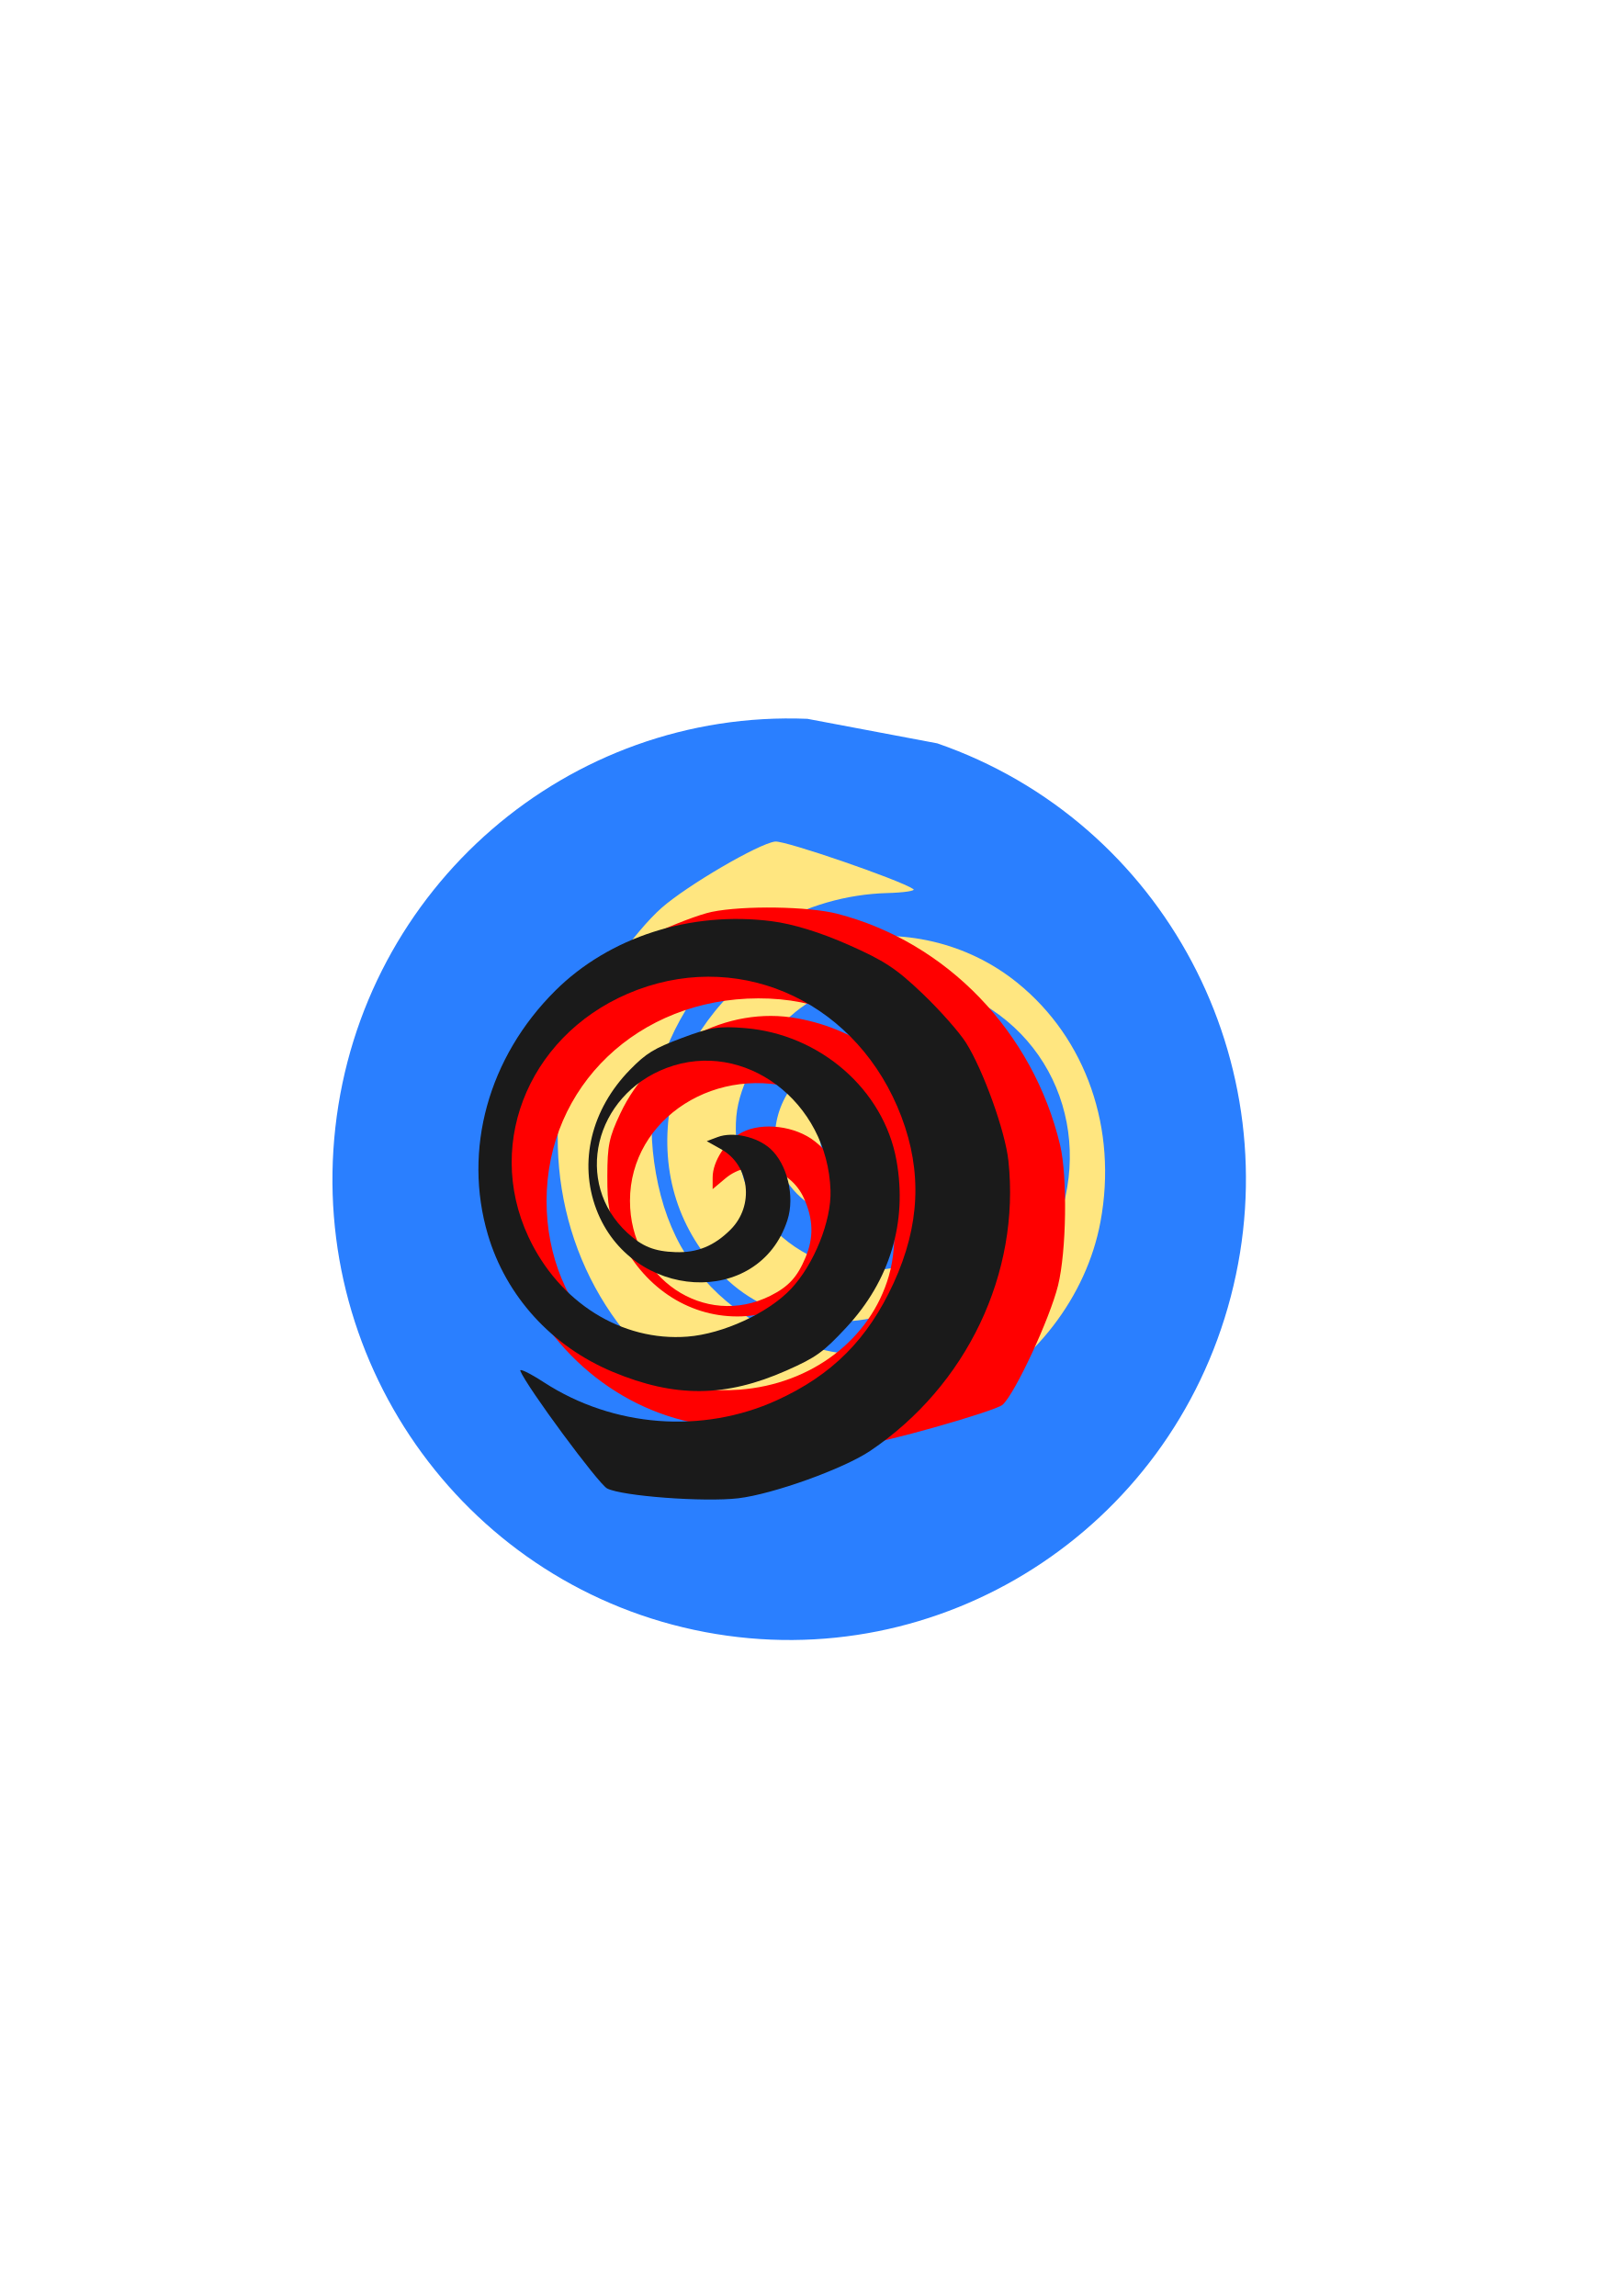
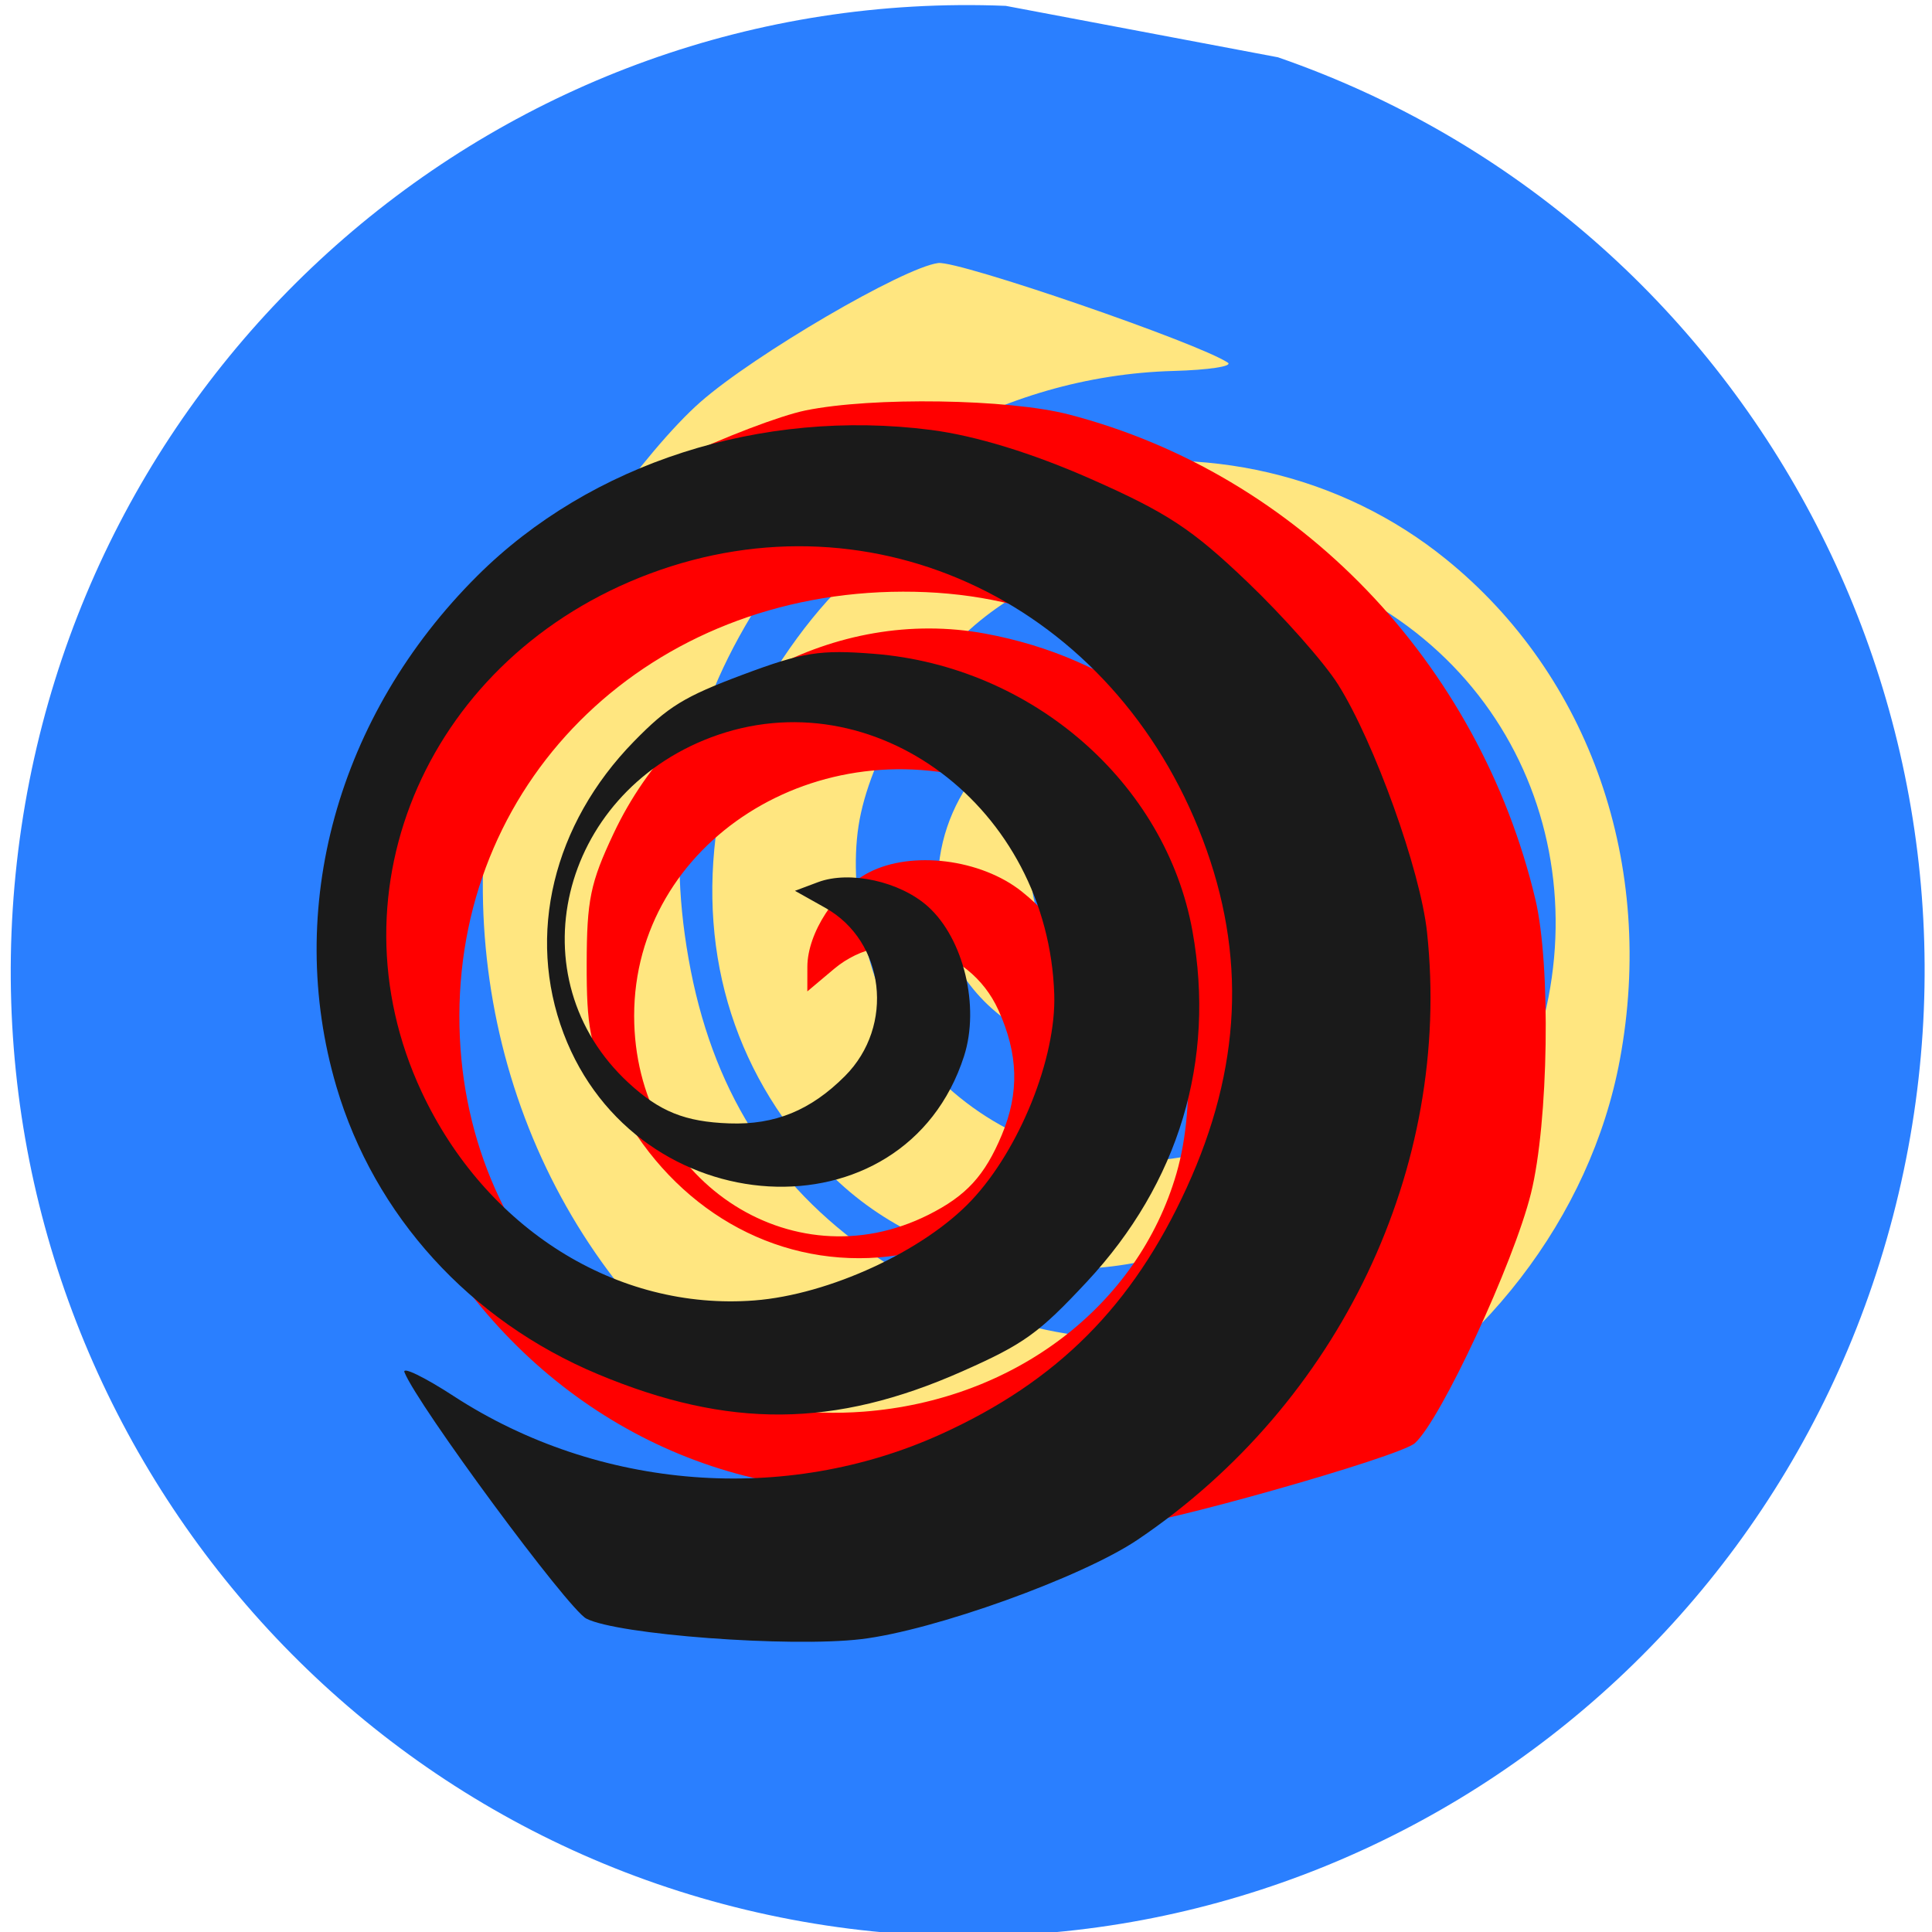
- <svg xmlns="http://www.w3.org/2000/svg" width="210mm" height="297mm" viewBox="0 0 210 297" version="1.1" id="svg8">
+ <svg xmlns="http://www.w3.org/2000/svg" width="300mm" height="300mm" viewBox="0 0 300 300" version="1.1" id="svg8">
  <defs id="defs2" />
-   <g id="layer1">
-     <path style="opacity:1;fill:#2a7fff;fill-opacity:1;fill-rule:evenodd;stroke-width:0.265" id="path815" d="M 121.223,96.157 A 59.067,59.601 0 0 1 159.182,167.726 59.067,59.601 0 0 1 91.196,211.119 59.067,59.601 0 0 1 43.373,145.847 59.067,59.601 0 0 1 104.42,92.983" />
-     <path style="opacity:1;fill:#ffe680;fill-opacity:1;fill-rule:evenodd;stroke-width:0.535" d="m 114.77,115.52 c -10.66,0.294 -20.655,6.1 -26.091,15.156 -4.06,6.764 -5.235,13.225 -3.842,21.124 1.409,7.991 5.104,13.916 11.389,18.259 12.757,8.818 28.932,6.28 37.414,-5.87 8.311,-11.906 5.37,-27.329 -6.545,-34.321 -8.053,-4.726 -17.62,-4.31 -24.242,1.054 -3.587,2.905 -6.872,8.447 -7.522,12.687 -0.656,4.28 0.677,10.205 3.006,13.364 6.86,9.305 20.347,9.837 26.453,1.045 5.723,-8.241 1.513,-19.109 -7.923,-20.453 -2.584,-0.368 -4.227,0.002 -6.528,1.47 -2.379,1.518 -3.683,3.513 -4.222,6.459 -0.786,4.298 2.681,8.253 6.891,7.863 l 2.14,-0.198 -0.867,1.245 c -1.194,1.715 -4.153,2.916 -6.448,2.616 -2.941,-0.384 -6.146,-3.26 -7.073,-6.346 -3.451,-11.489 10.705,-20.105 21.149,-12.872 5.349,3.704 7.868,10.254 6.657,17.307 -0.51,2.972 -0.985,4.041 -3.199,7.215 -2.262,3.242 -3.036,3.978 -5.958,5.665 -8.464,4.885 -19.329,3.647 -25.874,-2.949 -5.721,-5.765 -8.141,-13.287 -6.923,-21.516 0.64,-4.321 1.016,-5.371 3.199,-8.929 4.513,-7.358 9.862,-11.106 18.423,-12.908 8.371,-1.762 16.909,0.231 23.359,5.453 8.9,7.206 12.965,18.904 10.736,30.898 -1.803,9.703 -8.559,18.476 -17.954,23.315 -2.455,1.265 -5.96,2.371 -9.836,3.106 -5.064,0.96 -6.902,1 -11.563,0.25 -3.048,-0.49 -6.737,-1.405 -8.199,-2.032 -3.864,-1.658 -10.698,-6.56 -13.2,-9.469 -9.522,-11.074 -12.08,-27.003 -6.586,-41.018 1.517,-3.87 7.181,-11.77 10.577,-14.752 3.335,-2.929 12.527,-8.301 14.679,-8.579 1.252,-0.162 16.05,4.928 17.876,6.149 0.332,0.222 -1.178,0.453 -3.356,0.513 z" id="path823" />
-     <path style="opacity:1;fill:#ff0000;fill-opacity:1;fill-rule:evenodd;stroke-width:0.535" d="m 113.952,184.519 c 8.588,-6.322 13.485,-16.793 12.783,-27.332 -0.524,-7.872 -3.244,-13.849 -8.894,-19.542 -5.716,-5.76 -12.13,-8.518 -19.77,-8.501 -15.508,0.035 -27.345,11.346 -27.381,26.163 -0.035,14.52 11.179,25.51 24.954,24.456 9.311,-0.712 16.931,-6.511 19.309,-14.694 1.288,-4.432 0.826,-10.858 -1.059,-14.711 -1.903,-3.89 -6.377,-7.995 -10.093,-9.262 -10.942,-3.729 -22.323,3.527 -22.323,14.232 0,10.033 9.657,16.558 18.174,12.279 2.332,-1.172 3.471,-2.413 4.523,-4.931 1.088,-2.604 1.021,-4.987 -0.217,-7.713 -1.806,-3.979 -6.91,-5.25 -10.145,-2.527 l -1.645,1.384 0.002,-1.518 c 0.003,-2.09 1.748,-4.764 3.804,-5.827 2.634,-1.362 6.907,-0.829 9.43,1.177 9.388,7.467 2.676,22.619 -10.028,22.637 -6.506,0.009 -12.312,-3.934 -15.34,-10.418 -1.276,-2.732 -1.496,-3.881 -1.488,-7.751 0.009,-3.954 0.224,-4.999 1.662,-8.051 4.165,-8.841 13.795,-14.021 22.934,-12.337 7.988,1.472 14.266,6.269 17.96,13.723 1.939,3.914 2.229,4.99 2.467,9.159 0.491,8.618 -1.765,14.748 -7.768,21.111 -5.87,6.223 -14.02,9.456 -22.297,8.846 -11.421,-0.842 -21.432,-8.131 -26.444,-19.254 -4.054,-8.998 -3.51,-20.057 1.446,-29.391 1.295,-2.439 3.543,-5.348 6.307,-8.162 3.612,-3.677 5.099,-4.758 9.354,-6.801 2.783,-1.336 6.335,-2.689 7.893,-3.008 4.119,-0.843 12.529,-0.714 16.243,0.248 14.138,3.664 25.325,15.288 28.807,29.933 0.961,4.044 0.816,13.763 -0.272,18.15 -1.068,4.308 -5.554,13.964 -7.163,15.42 -0.936,0.847 -15.994,5.108 -18.19,5.147 -0.4,0.007 0.709,-1.044 2.463,-2.336 z" id="path825" />
-     <path style="opacity:1;fill:#1a1a1a;fill-opacity:1;fill-rule:evenodd;stroke-width:0.535" d="m 70.355,178.815 c 8.943,5.809 20.468,6.702 30.083,2.331 7.182,-3.265 11.817,-7.917 15.153,-15.21 3.376,-7.379 3.696,-14.354 0.988,-21.497 -5.498,-14.501 -20.255,-21.592 -34.135,-16.403 -13.601,5.085 -19.933,19.452 -14.092,31.972 3.948,8.462 12.06,13.55 20.557,12.892 4.602,-0.356 10.453,-3.054 13.394,-6.176 2.969,-3.152 5.235,-8.786 5.111,-12.709 -0.366,-11.554 -11.168,-19.648 -21.186,-15.875 -9.389,3.536 -12.092,14.873 -5.086,21.336 1.919,1.77 3.482,2.398 6.209,2.495 2.82,0.101 5.027,-0.802 7.142,-2.921 3.087,-3.093 2.478,-8.317 -1.211,-10.385 l -1.875,-1.051 1.421,-0.533 c 1.957,-0.734 5.074,-0.043 6.793,1.506 2.203,1.985 3.21,6.172 2.221,9.239 -3.68,11.418 -20.225,10.476 -24.719,-1.407 -2.301,-6.085 -0.657,-12.908 4.343,-18.027 2.107,-2.157 3.104,-2.768 6.729,-4.124 3.703,-1.385 4.757,-1.552 8.12,-1.282 9.741,0.782 17.983,7.968 19.628,17.114 1.438,7.994 -0.839,15.561 -6.513,21.644 -2.979,3.194 -3.885,3.845 -7.702,5.536 -7.892,3.496 -14.424,3.546 -22.494,0.171 -7.893,-3.301 -13.79,-9.788 -16.137,-17.749 -3.237,-10.985 0.056,-22.923 8.699,-31.533 6.992,-6.965 17.533,-10.354 28.015,-9.005 2.739,0.352 6.253,1.431 9.861,3.025 4.714,2.084 6.25,3.095 9.661,6.357 2.231,2.134 4.749,4.981 5.597,6.326 2.241,3.558 5.084,11.473 5.492,15.288 1.554,14.522 -5.382,29.088 -17.86,37.508 -3.445,2.325 -12.593,5.614 -17.082,6.142 -4.408,0.518 -15.025,-0.276 -16.955,-1.269 -1.123,-0.578 -10.417,-13.167 -11.227,-15.209 -0.147,-0.372 1.227,0.295 3.054,1.482 z" id="path827" />
+   <g id="layer1" transform="translate(0,3)">
+     <path style="opacity:1;fill:#2a7fff;fill-opacity:1;fill-rule:evenodd;stroke-width:0.666" id="path815" d="M 198.441,5.895 A 148.576,149.92 0 0 1 293.923,185.919 148.576,149.92 0 0 1 122.912,295.071 148.576,149.92 0 0 1 2.617,130.885 148.576,149.92 0 0 1 156.175,-2.09" />
+     <path style="opacity:1;fill:#ffe680;fill-opacity:1;fill-rule:evenodd;stroke-width:1.345" d="m 182.21,54.601 c -26.813,0.739 -51.955,15.344 -65.628,38.124 -10.212,17.015 -13.168,33.266 -9.665,53.134 3.545,20.101 12.839,35.003 28.647,45.929 32.09,22.18 72.776,15.797 94.11,-14.765 20.907,-29.948 13.508,-68.742 -16.464,-86.332 -20.258,-11.888 -44.32,-10.842 -60.978,2.651 -9.022,7.308 -17.287,21.248 -18.921,31.912 -1.649,10.766 1.703,25.669 7.562,33.616 17.255,23.405 51.18,24.744 66.541,2.628 14.396,-20.728 3.806,-48.066 -19.929,-51.446 -6.5,-0.926 -10.634,0.005 -16.421,3.698 -5.984,3.819 -9.265,8.837 -10.62,16.246 -1.977,10.812 6.743,20.76 17.335,19.778 l 5.383,-0.499 -2.181,3.132 c -3.005,4.314 -10.447,7.334 -16.219,6.58 -7.397,-0.965 -15.46,-8.199 -17.792,-15.963 -8.682,-28.899 26.927,-50.572 53.199,-32.379 13.454,9.316 19.791,25.794 16.744,43.534 -1.284,7.475 -2.477,10.165 -8.047,18.148 -5.691,8.156 -7.636,10.006 -14.986,14.249 -21.289,12.289 -48.619,9.174 -65.084,-7.418 -14.391,-14.502 -20.479,-33.423 -17.414,-54.121 1.609,-10.869 2.555,-13.509 8.046,-22.461 11.352,-18.508 24.808,-27.936 46.34,-32.47 21.057,-4.433 42.533,0.58 58.758,13.717 22.388,18.127 32.612,47.551 27.006,77.721 -4.535,24.407 -21.528,46.475 -45.161,58.647 -6.176,3.181 -14.992,5.965 -24.74,7.813 -12.738,2.415 -17.361,2.515 -29.084,0.628 -7.666,-1.234 -16.947,-3.533 -20.623,-5.11 -9.72,-4.17 -26.91,-16.501 -33.202,-23.819 C 74.77,171.851 68.337,131.783 82.157,96.531 85.973,86.797 100.22,66.926 108.763,59.424 c 8.388,-7.367 31.51,-20.881 36.924,-21.58 3.15,-0.407 40.372,12.396 44.965,15.467 0.836,0.559 -2.962,1.14 -8.441,1.291 z" id="path823" />
+     <path style="opacity:1;fill:#ff0000;fill-opacity:1;fill-rule:evenodd;stroke-width:1.345" d="m 180.152,228.161 c 21.601,-15.902 33.92,-42.24 32.155,-68.75 -1.318,-19.801 -8.161,-34.835 -22.372,-49.155 -14.378,-14.488 -30.512,-21.426 -49.729,-21.382 -39.009,0.088 -68.784,28.54 -68.874,65.811 -0.088,36.524 28.118,64.167 62.77,61.516 23.42,-1.791 42.587,-16.377 48.571,-36.962 3.241,-11.149 2.077,-27.313 -2.664,-37.004 -4.787,-9.784 -16.041,-20.112 -25.387,-23.297 -27.523,-9.38 -56.152,8.871 -56.152,35.799 0,25.237 24.292,41.65 45.716,30.887 5.867,-2.947 8.731,-6.07 11.378,-12.405 2.737,-6.55 2.569,-12.544 -0.545,-19.401 -4.544,-10.008 -17.381,-13.205 -25.52,-6.356 l -4.137,3.481 0.005,-3.817 c 0.007,-5.257 4.397,-11.983 9.567,-14.657 6.626,-3.427 17.375,-2.084 23.719,2.962 23.616,18.784 6.732,56.896 -25.224,56.941 -16.364,0.023 -30.969,-9.896 -38.586,-26.205 -3.209,-6.872 -3.764,-9.761 -3.743,-19.496 0.021,-9.945 0.564,-12.574 4.181,-20.252 10.476,-22.238 34.7,-35.269 57.687,-31.034 20.092,3.702 35.886,15.77 45.176,34.518 4.878,9.845 5.608,12.553 6.205,23.038 1.234,21.677 -4.439,37.096 -19.539,53.103 -14.766,15.653 -35.265,23.786 -56.085,22.251 -28.728,-2.117 -53.91,-20.453 -66.516,-48.431 -10.198,-22.634 -8.829,-50.452 3.638,-73.93 3.258,-6.135 8.911,-13.451 15.863,-20.53 9.085,-9.25 12.825,-11.969 23.53,-17.107 7,-3.36 15.934,-6.765 19.853,-7.567 10.362,-2.12 31.515,-1.797 40.858,0.624 35.563,9.215 63.703,38.455 72.461,75.292 2.418,10.171 2.051,34.62 -0.685,45.655 -2.687,10.836 -13.97,35.125 -18.017,38.787 -2.355,2.131 -40.231,12.848 -45.754,12.946 -1.006,0.018 1.783,-2.626 6.197,-5.875 z" id="path825" />
+     <path style="opacity:1;fill:#1a1a1a;fill-opacity:1;fill-rule:evenodd;stroke-width:1.345" d="m 70.487,213.812 c 22.495,14.611 51.484,16.857 75.671,5.863 18.066,-8.212 29.724,-19.914 38.117,-38.26 8.491,-18.561 9.297,-36.106 2.484,-54.074 -13.831,-36.475 -50.95,-54.313 -85.862,-41.261 -34.211,12.79 -50.14,48.928 -35.447,80.422 9.93,21.286 30.335,34.083 51.708,32.428 11.576,-0.896 26.293,-7.682 33.691,-15.534 7.469,-7.928 13.168,-22.1 12.855,-31.968 -0.922,-29.063 -28.092,-49.422 -53.292,-39.932 -23.618,8.894 -30.416,37.412 -12.793,53.668 4.826,4.451 8.758,6.031 15.619,6.276 7.095,0.253 12.644,-2.017 17.964,-7.347 7.764,-7.779 6.232,-20.919 -3.045,-26.123 l -4.716,-2.645 3.574,-1.341 c 4.922,-1.847 12.764,-0.108 17.088,3.788 5.542,4.993 8.074,15.525 5.588,23.241 -9.256,28.72 -50.873,26.352 -62.177,-3.538 -5.788,-15.307 -1.653,-32.47 10.925,-45.346 5.3,-5.425 7.808,-6.963 16.926,-10.374 9.315,-3.485 11.966,-3.904 20.426,-3.225 24.503,1.967 45.235,20.043 49.373,43.049 3.616,20.108 -2.111,39.141 -16.382,54.442 -7.494,8.035 -9.771,9.672 -19.373,13.926 -19.852,8.795 -36.281,8.919 -56.582,0.429 -19.853,-8.302 -34.688,-24.62 -40.59,-44.645 -8.143,-27.631 0.141,-57.659 21.881,-79.317 17.588,-17.52 44.103,-26.043 70.469,-22.651 6.89,0.887 15.729,3.599 24.803,7.61 11.858,5.242 15.721,7.784 24.302,15.991 5.611,5.367 11.947,12.528 14.078,15.913 5.636,8.95 12.788,28.859 13.816,38.456 3.909,36.529 -13.537,73.168 -44.924,94.347 -8.667,5.848 -31.676,14.121 -42.967,15.449 -11.087,1.304 -37.794,-0.694 -42.648,-3.191 -2.825,-1.453 -26.202,-33.121 -28.241,-38.256 -0.371,-0.935 3.086,0.743 7.682,3.728 z" id="path827" />
  </g>
</svg>
